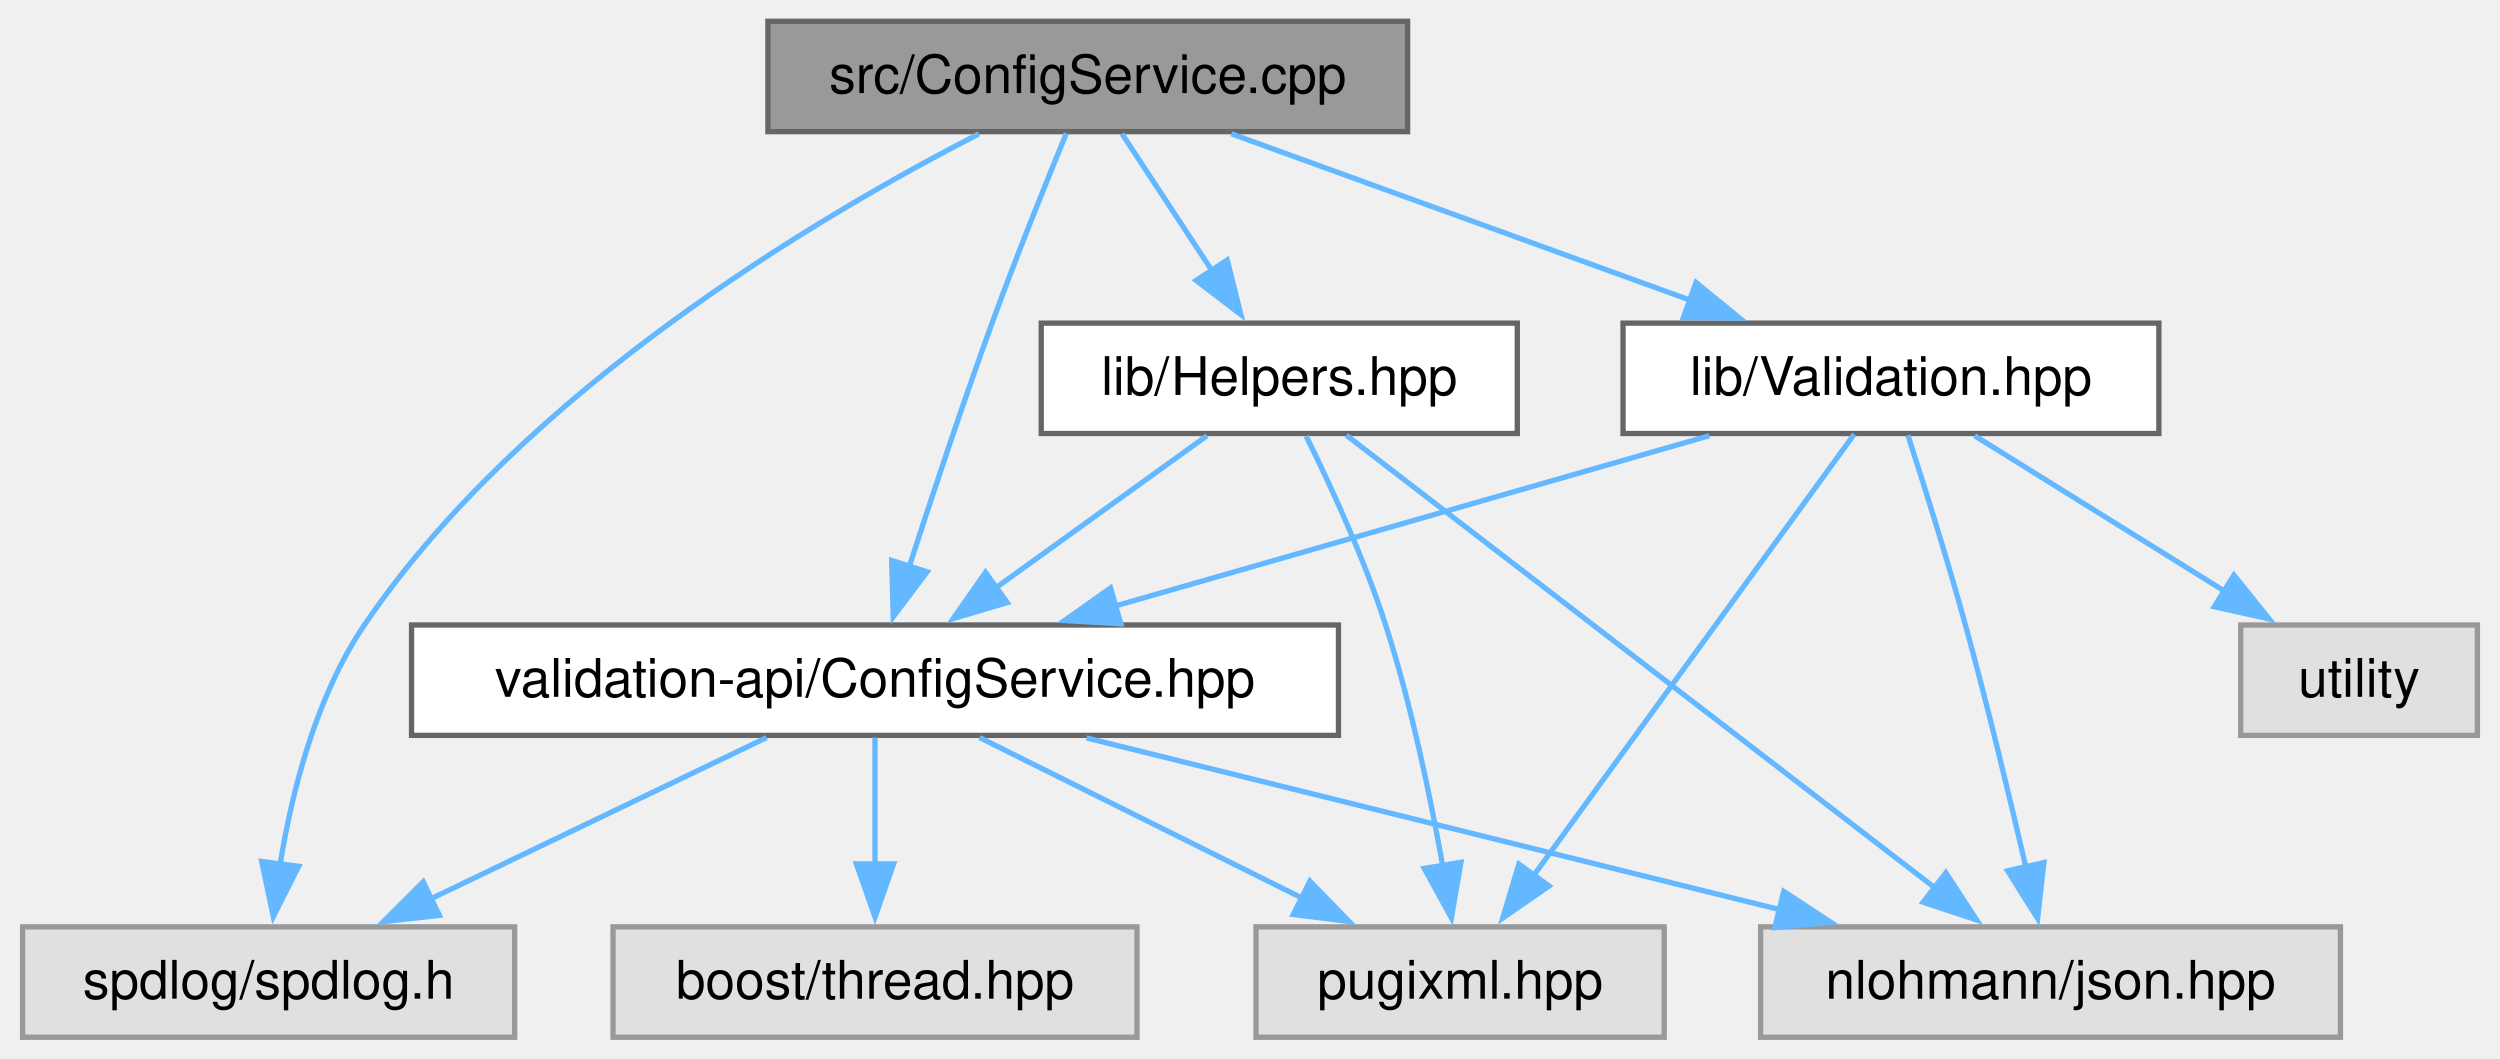
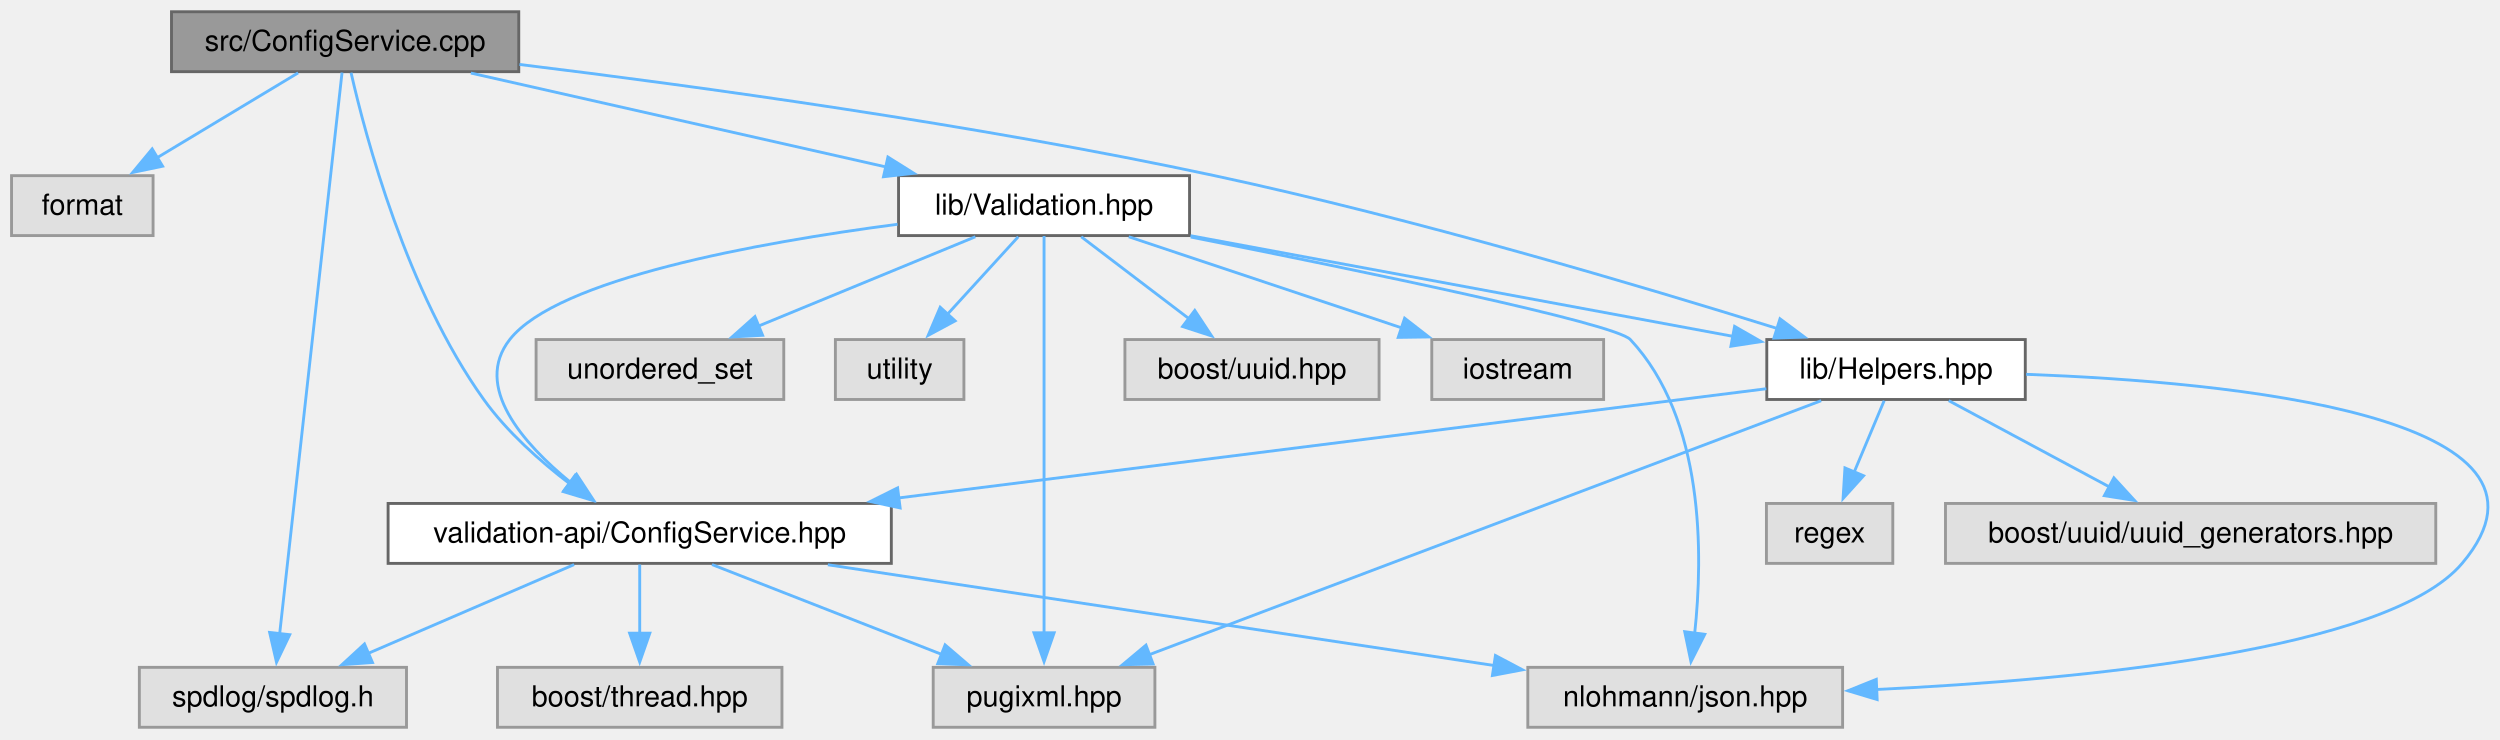
- <svg xmlns="http://www.w3.org/2000/svg" xmlns:xlink="http://www.w3.org/1999/xlink" width="470pt" height="199pt" viewBox="0.00 0.00 469.50 199.00">
-   <g id="graph0" class="graph" transform="scale(1 1) rotate(0) translate(4 195)">
+ <svg xmlns="http://www.w3.org/2000/svg" xmlns:xlink="http://www.w3.org/1999/xlink" width="866pt" height="256pt" viewBox="0.00 0.00 865.62 255.75">
+   <g id="graph0" class="graph" transform="scale(1 1) rotate(0) translate(4 251.75)">
    <g id="Node000001" class="node">
      <g id="a_Node000001">
        <a xlink:title=" ">
-           <polygon fill="#999999" stroke="#666666" points="260.38,-191 140.12,-191 140.12,-170.25 260.38,-170.25 260.38,-191" />
-           <text text-anchor="middle" x="200.25" y="-177.5" font-family="Helvetica,sans-Serif" font-size="10.00">src/ConfigService.cpp</text>
+           <polygon fill="#999999" stroke="#666666" points="175.62,-247.75 55.38,-247.75 55.38,-227 175.62,-227 175.62,-247.75" />
+           <text text-anchor="middle" x="115.5" y="-234.25" font-family="Helvetica,sans-Serif" font-size="10.00">src/ConfigService.cpp</text>
        </a>
      </g>
    </g>
    <g id="Node000002" class="node">
      <g id="a_Node000002">
        <a xlink:title=" ">
-           <polygon fill="#e0e0e0" stroke="#999999" points="92.5,-20.75 0,-20.75 0,0 92.5,0 92.5,-20.75" />
-           <text text-anchor="middle" x="46.25" y="-7.25" font-family="Helvetica,sans-Serif" font-size="10.00">spdlog/spdlog.h</text>
+           <polygon fill="#e0e0e0" stroke="#999999" points="49,-191 0,-191 0,-170.25 49,-170.25 49,-191" />
+           <text text-anchor="middle" x="24.5" y="-177.5" font-family="Helvetica,sans-Serif" font-size="10.00">format</text>
        </a>
      </g>
    </g>
    <g id="edge1_Node000001_Node000002" class="edge">
      <g id="a_edge1_Node000001_Node000002">
        <a xlink:title=" ">
-           <path fill="none" stroke="#63b8ff" d="M179.8,-169.85C149.82,-154.46 94.26,-121.72 64.25,-77.5 55.15,-64.08 50.63,-46.21 48.4,-32.43" />
-           <polygon fill="#63b8ff" stroke="#63b8ff" points="51.9,-32.13 47.13,-22.67 44.95,-33.04 51.9,-32.13" />
+           <path fill="none" stroke="#63b8ff" d="M99.23,-226.59C85.64,-218.41 66.03,-206.61 50.3,-197.15" />
+           <polygon fill="#63b8ff" stroke="#63b8ff" points="52.3,-194.27 41.93,-192.11 48.69,-200.26 52.3,-194.27" />
        </a>
      </g>
    </g>
    <g id="Node000003" class="node">
      <g id="a_Node000003">
-         <a xlink:href="Helpers_8hpp.html" target="_top" xlink:title=" ">
-           <polygon fill="white" stroke="#666666" points="281,-134.25 191.5,-134.25 191.5,-113.5 281,-113.5 281,-134.25" />
-           <text text-anchor="middle" x="236.25" y="-120.75" font-family="Helvetica,sans-Serif" font-size="10.00">lib/Helpers.hpp</text>
+         <a xlink:title=" ">
+           <polygon fill="#e0e0e0" stroke="#999999" points="136.75,-20.75 44.25,-20.75 44.25,0 136.75,0 136.75,-20.75" />
+           <text text-anchor="middle" x="90.5" y="-7.25" font-family="Helvetica,sans-Serif" font-size="10.00">spdlog/spdlog.h</text>
        </a>
      </g>
    </g>
    <g id="edge2_Node000001_Node000003" class="edge">
      <g id="a_edge2_Node000001_Node000003">
        <a xlink:title=" ">
-           <path fill="none" stroke="#63b8ff" d="M206.69,-169.84C211.4,-162.67 217.94,-152.73 223.67,-144.01" />
-           <polygon fill="#63b8ff" stroke="#63b8ff" points="226.47,-146.12 229.04,-135.84 220.62,-142.28 226.47,-146.12" />
+           <path fill="none" stroke="#63b8ff" d="M114.43,-226.71C110.67,-192.88 98.05,-79.36 92.81,-32.19" />
+           <polygon fill="#63b8ff" stroke="#63b8ff" points="96.32,-32.06 91.74,-22.51 89.36,-32.84 96.32,-32.06" />
+         </a>
+       </g>
+     </g>
+     <g id="Node000004" class="node">
+       <g id="a_Node000004">
+         <a xlink:href="Helpers_8hpp.html" target="_top" xlink:title=" ">
+           <polygon fill="white" stroke="#666666" points="697.25,-134.25 607.75,-134.25 607.75,-113.5 697.25,-113.5 697.25,-134.25" />
+           <text text-anchor="middle" x="652.5" y="-120.75" font-family="Helvetica,sans-Serif" font-size="10.00">lib/Helpers.hpp</text>
+         </a>
+       </g>
+     </g>
+     <g id="edge3_Node000001_Node000004" class="edge">
+       <g id="a_edge3_Node000001_Node000004">
+         <a xlink:title=" ">
+           <path fill="none" stroke="#63b8ff" d="M175.86,-229.5C236.92,-222.03 333.83,-208.74 416.5,-191 485.68,-176.15 564.56,-152.69 611.35,-138.08" />
+           <polygon fill="#63b8ff" stroke="#63b8ff" points="612.32,-141.44 620.81,-135.1 610.22,-134.76 612.32,-141.44" />
+         </a>
+       </g>
+     </g>
+     <g id="Node000009" class="node">
+       <g id="a_Node000009">
+         <a xlink:href="ConfigService_8hpp.html" target="_top" xlink:title=" ">
+           <polygon fill="white" stroke="#666666" points="304.62,-77.5 130.38,-77.5 130.38,-56.75 304.62,-56.75 304.62,-77.5" />
+           <text text-anchor="middle" x="217.5" y="-64" font-family="Helvetica,sans-Serif" font-size="10.00">validation-api/ConfigService.hpp</text>
+         </a>
+       </g>
+     </g>
+     <g id="edge22_Node000001_Node000009" class="edge">
+       <g id="a_edge22_Node000001_Node000009">
+         <a xlink:title=" ">
+           <path fill="none" stroke="#63b8ff" d="M117.55,-226.65C122.52,-204.78 136.8,-150.72 163.5,-113.5 171.59,-102.22 183.09,-92.04 193.41,-84.19" />
+           <polygon fill="#63b8ff" stroke="#63b8ff" points="195.14,-87.26 201.19,-78.56 191.04,-81.59 195.14,-87.26" />
+         </a>
+       </g>
+     </g>
+     <g id="Node000011" class="node">
+       <g id="a_Node000011">
+         <a xlink:href="Validation_8hpp.html" target="_top" xlink:title=" ">
+           <polygon fill="white" stroke="#666666" points="407.88,-191 307.12,-191 307.12,-170.25 407.88,-170.25 407.88,-191" />
+           <text text-anchor="middle" x="357.5" y="-177.5" font-family="Helvetica,sans-Serif" font-size="10.00">lib/Validation.hpp</text>
+         </a>
+       </g>
+     </g>
+     <g id="edge13_Node000001_Node000011" class="edge">
+       <g id="a_edge13_Node000001_Node000011">
+         <a xlink:title=" ">
+           <path fill="none" stroke="#63b8ff" d="M159.04,-226.52C199.35,-217.4 259.45,-203.81 302.94,-193.97" />
+           <polygon fill="#63b8ff" stroke="#63b8ff" points="303.44,-197.44 312.42,-191.82 301.9,-190.62 303.44,-197.44" />
+         </a>
+       </g>
+     </g>
+     <g id="Node000005" class="node">
+       <g id="a_Node000005">
+         <a xlink:title=" ">
+           <polygon fill="#e0e0e0" stroke="#999999" points="839.38,-77.5 669.62,-77.5 669.62,-56.75 839.38,-56.75 839.38,-77.5" />
+           <text text-anchor="middle" x="754.5" y="-64" font-family="Helvetica,sans-Serif" font-size="10.00">boost/uuid/uuid_generators.hpp</text>
+         </a>
+       </g>
+     </g>
+     <g id="edge4_Node000004_Node000005" class="edge">
+       <g id="a_edge4_Node000004_Node000005">
+         <a xlink:title=" ">
+           <path fill="none" stroke="#63b8ff" d="M670.74,-113.09C686.18,-104.8 708.59,-92.77 726.34,-83.24" />
+           <polygon fill="#63b8ff" stroke="#63b8ff" points="727.93,-86.36 735.09,-78.54 724.62,-80.19 727.93,-86.36" />
        </a>
      </g>
    </g>
    <g id="Node000006" class="node">
      <g id="a_Node000006">
-         <a xlink:href="ConfigService_8hpp.html" target="_top" xlink:title=" ">
-           <polygon fill="white" stroke="#666666" points="247.38,-77.5 73.12,-77.5 73.12,-56.75 247.38,-56.75 247.38,-77.5" />
-           <text text-anchor="middle" x="160.25" y="-64" font-family="Helvetica,sans-Serif" font-size="10.00">validation-api/ConfigService.hpp</text>
-         </a>
-       </g>
-     </g>
-     <g id="edge15_Node000001_Node000006" class="edge">
-       <g id="a_edge15_Node000001_Node000006">
-         <a xlink:title=" ">
-           <path fill="none" stroke="#63b8ff" d="M196.23,-169.95C192.47,-160.8 186.78,-146.67 182.25,-134.25 176.67,-118.93 170.87,-101.42 166.62,-88.27" />
-           <polygon fill="#63b8ff" stroke="#63b8ff" points="170.05,-87.5 163.68,-79.04 163.39,-89.63 170.05,-87.5" />
+         <a xlink:title=" ">
+           <polygon fill="#e0e0e0" stroke="#999999" points="634,-20.75 525,-20.75 525,0 634,0 634,-20.75" />
+           <text text-anchor="middle" x="579.5" y="-7.25" font-family="Helvetica,sans-Serif" font-size="10.00">nlohmann/json.hpp</text>
+         </a>
+       </g>
+     </g>
+     <g id="edge5_Node000004_Node000006" class="edge">
+       <g id="a_edge5_Node000004_Node000006">
+         <a xlink:title=" ">
+           <path fill="none" stroke="#63b8ff" d="M697.56,-122.21C767.95,-119.62 891.74,-107.9 848.5,-56.75 822.99,-26.58 716.5,-16.46 645.4,-13.07" />
+           <polygon fill="#63b8ff" stroke="#63b8ff" points="645.96,-9.6 635.82,-12.65 645.66,-16.59 645.96,-9.6" />
+         </a>
+       </g>
+     </g>
+     <g id="Node000007" class="node">
+       <g id="a_Node000007">
+         <a xlink:title=" ">
+           <polygon fill="#e0e0e0" stroke="#999999" points="395.88,-20.75 319.12,-20.75 319.12,0 395.88,0 395.88,-20.75" />
+           <text text-anchor="middle" x="357.5" y="-7.25" font-family="Helvetica,sans-Serif" font-size="10.00">pugixml.hpp</text>
+         </a>
+       </g>
+     </g>
+     <g id="edge6_Node000004_Node000007" class="edge">
+       <g id="a_edge6_Node000004_Node000007">
+         <a xlink:title=" ">
+           <path fill="none" stroke="#63b8ff" d="M626.58,-113.08C573.9,-93.17 454.22,-47.93 393.82,-25.1" />
+           <polygon fill="#63b8ff" stroke="#63b8ff" points="395.26,-21.91 384.67,-21.65 392.79,-28.45 395.26,-21.91" />
        </a>
      </g>
    </g>
    <g id="Node000008" class="node">
      <g id="a_Node000008">
-         <a xlink:href="Validation_8hpp.html" target="_top" xlink:title=" ">
-           <polygon fill="white" stroke="#666666" points="401.62,-134.25 300.88,-134.25 300.88,-113.5 401.62,-113.5 401.62,-134.25" />
-           <text text-anchor="middle" x="351.25" y="-120.75" font-family="Helvetica,sans-Serif" font-size="10.00">lib/Validation.hpp</text>
-         </a>
-       </g>
-     </g>
-     <g id="edge10_Node000001_Node000008" class="edge">
-       <g id="a_edge10_Node000001_Node000008">
-         <a xlink:title=" ">
-           <path fill="none" stroke="#63b8ff" d="M227.25,-169.84C251.33,-161.11 286.83,-148.23 313.68,-138.5" />
-           <polygon fill="#63b8ff" stroke="#63b8ff" points="314.6,-141.89 322.81,-135.19 312.22,-135.3 314.6,-141.89" />
-         </a>
-       </g>
-     </g>
-     <g id="Node000004" class="node">
-       <g id="a_Node000004">
-         <a xlink:title=" ">
-           <polygon fill="#e0e0e0" stroke="#999999" points="435.75,-20.75 326.75,-20.75 326.75,0 435.75,0 435.75,-20.75" />
-           <text text-anchor="middle" x="381.25" y="-7.25" font-family="Helvetica,sans-Serif" font-size="10.00">nlohmann/json.hpp</text>
-         </a>
-       </g>
-     </g>
-     <g id="edge3_Node000003_Node000004" class="edge">
-       <g id="a_edge3_Node000003_Node000004">
-         <a xlink:title=" ">
-           <path fill="none" stroke="#63b8ff" d="M248.86,-113.18C273.61,-94.15 328.77,-51.73 359.51,-28.09" />
-           <polygon fill="#63b8ff" stroke="#63b8ff" points="361.57,-30.92 367.36,-22.05 357.3,-25.38 361.57,-30.92" />
-         </a>
-       </g>
-     </g>
-     <g id="Node000005" class="node">
-       <g id="a_Node000005">
-         <a xlink:title=" ">
-           <polygon fill="#e0e0e0" stroke="#999999" points="308.62,-20.75 231.88,-20.75 231.88,0 308.62,0 308.62,-20.75" />
-           <text text-anchor="middle" x="270.25" y="-7.25" font-family="Helvetica,sans-Serif" font-size="10.00">pugixml.hpp</text>
-         </a>
-       </g>
-     </g>
-     <g id="edge4_Node000003_Node000005" class="edge">
-       <g id="a_edge4_Node000003_Node000005">
-         <a xlink:title=" ">
-           <path fill="none" stroke="#63b8ff" d="M241.31,-113.01C245.77,-103.98 252.18,-90.12 256.25,-77.5 261.05,-62.6 264.65,-45.28 267,-32.1" />
-           <polygon fill="#63b8ff" stroke="#63b8ff" points="270.41,-32.89 268.61,-22.45 263.51,-31.73 270.41,-32.89" />
-         </a>
-       </g>
-     </g>
-     <g id="edge5_Node000003_Node000006" class="edge">
-       <g id="a_edge5_Node000003_Node000006">
-         <a xlink:title=" ">
-           <path fill="none" stroke="#63b8ff" d="M222.66,-113.09C211.64,-105.15 195.86,-93.78 182.93,-84.46" />
-           <polygon fill="#63b8ff" stroke="#63b8ff" points="185.11,-81.72 174.95,-78.71 181.02,-87.4 185.11,-81.72" />
-         </a>
-       </g>
-     </g>
-     <g id="edge6_Node000006_Node000002" class="edge">
-       <g id="a_edge6_Node000006_Node000002">
-         <a xlink:title=" ">
-           <path fill="none" stroke="#63b8ff" d="M139.87,-56.34C122.28,-47.89 96.62,-35.57 76.62,-25.96" />
-           <polygon fill="#63b8ff" stroke="#63b8ff" points="78.35,-22.91 67.82,-21.73 75.32,-29.22 78.35,-22.91" />
-         </a>
-       </g>
-     </g>
-     <g id="edge8_Node000006_Node000004" class="edge">
-       <g id="a_edge8_Node000006_Node000004">
-         <a xlink:title=" ">
-           <path fill="none" stroke="#63b8ff" d="M200.02,-56.27C236.51,-47.23 290.78,-33.79 330.41,-23.97" />
-           <polygon fill="#63b8ff" stroke="#63b8ff" points="331.1,-27.41 339.96,-21.6 329.41,-20.61 331.1,-27.41" />
-         </a>
-       </g>
-     </g>
-     <g id="edge9_Node000006_Node000005" class="edge">
-       <g id="a_edge9_Node000006_Node000005">
-         <a xlink:title=" ">
-           <path fill="none" stroke="#63b8ff" d="M179.92,-56.34C196.81,-47.93 221.42,-35.68 240.68,-26.09" />
-           <polygon fill="#63b8ff" stroke="#63b8ff" points="242.01,-29.34 249.4,-21.75 238.89,-23.08 242.01,-29.34" />
-         </a>
-       </g>
-     </g>
-     <g id="Node000007" class="node">
-       <g id="a_Node000007">
-         <a xlink:title=" ">
-           <polygon fill="#e0e0e0" stroke="#999999" points="209.5,-20.75 111,-20.75 111,0 209.5,0 209.5,-20.75" />
-           <text text-anchor="middle" x="160.25" y="-7.25" font-family="Helvetica,sans-Serif" font-size="10.00">boost/thread.hpp</text>
-         </a>
-       </g>
-     </g>
-     <g id="edge7_Node000006_Node000007" class="edge">
-       <g id="a_edge7_Node000006_Node000007">
-         <a xlink:title=" ">
-           <path fill="none" stroke="#63b8ff" d="M160.25,-56.34C160.25,-49.72 160.25,-40.72 160.25,-32.52" />
-           <polygon fill="#63b8ff" stroke="#63b8ff" points="163.75,-32.59 160.25,-22.59 156.75,-32.59 163.75,-32.59" />
-         </a>
-       </g>
-     </g>
-     <g id="edge11_Node000008_Node000004" class="edge">
-       <g id="a_edge11_Node000008_Node000004">
-         <a xlink:title=" ">
-           <path fill="none" stroke="#63b8ff" d="M354.43,-113.19C357.39,-104.04 361.84,-89.9 365.25,-77.5 369.43,-62.31 373.59,-45 376.63,-31.9" />
-           <polygon fill="#63b8ff" stroke="#63b8ff" points="380,-32.84 378.82,-22.31 373.18,-31.29 380,-32.84" />
-         </a>
-       </g>
-     </g>
-     <g id="edge12_Node000008_Node000005" class="edge">
-       <g id="a_edge12_Node000008_Node000005">
-         <a xlink:title=" ">
-           <path fill="none" stroke="#63b8ff" d="M344.34,-113.37C331.02,-95.03 301.54,-54.45 284.05,-30.37" />
-           <polygon fill="#63b8ff" stroke="#63b8ff" points="286.97,-28.43 278.26,-22.4 281.3,-32.55 286.97,-28.43" />
-         </a>
-       </g>
-     </g>
-     <g id="edge14_Node000008_Node000006" class="edge">
-       <g id="a_edge14_Node000008_Node000006">
-         <a xlink:title=" ">
-           <path fill="none" stroke="#63b8ff" d="M317.1,-113.09C285.83,-104.12 239.33,-90.79 205.08,-80.98" />
-           <polygon fill="#63b8ff" stroke="#63b8ff" points="206.46,-77.73 195.88,-78.34 204.53,-84.46 206.46,-77.73" />
-         </a>
-       </g>
-     </g>
-     <g id="Node000009" class="node">
-       <g id="a_Node000009">
-         <a xlink:title=" ">
-           <polygon fill="#e0e0e0" stroke="#999999" points="461.5,-77.5 417,-77.5 417,-56.75 461.5,-56.75 461.5,-77.5" />
-           <text text-anchor="middle" x="439.25" y="-64" font-family="Helvetica,sans-Serif" font-size="10.00">utility</text>
-         </a>
-       </g>
-     </g>
-     <g id="edge13_Node000008_Node000009" class="edge">
-       <g id="a_edge13_Node000008_Node000009">
-         <a xlink:title=" ">
-           <path fill="none" stroke="#63b8ff" d="M366.98,-113.09C380.12,-104.91 399.09,-93.11 414.3,-83.65" />
-           <polygon fill="#63b8ff" stroke="#63b8ff" points="415.73,-86.88 422.37,-78.63 412.03,-80.94 415.73,-86.88" />
+         <a xlink:title=" ">
+           <polygon fill="#e0e0e0" stroke="#999999" points="651.38,-77.5 607.62,-77.5 607.62,-56.75 651.38,-56.75 651.38,-77.5" />
+           <text text-anchor="middle" x="629.5" y="-64" font-family="Helvetica,sans-Serif" font-size="10.00">regex</text>
+         </a>
+       </g>
+     </g>
+     <g id="edge7_Node000004_Node000008" class="edge">
+       <g id="a_edge7_Node000004_Node000008">
+         <a xlink:title=" ">
+           <path fill="none" stroke="#63b8ff" d="M648.39,-113.09C645.51,-106.24 641.56,-96.84 638.02,-88.4" />
+           <polygon fill="#63b8ff" stroke="#63b8ff" points="641.26,-87.09 634.16,-79.22 634.81,-89.8 641.26,-87.09" />
+         </a>
+       </g>
+     </g>
+     <g id="edge8_Node000004_Node000009" class="edge">
+       <g id="a_edge8_Node000004_Node000009">
+         <a xlink:title=" ">
+           <path fill="none" stroke="#63b8ff" d="M607.59,-117.22C536.94,-108.33 398.51,-90.91 307,-79.39" />
+           <polygon fill="#63b8ff" stroke="#63b8ff" points="307.67,-75.95 297.31,-78.17 306.79,-82.89 307.67,-75.95" />
+         </a>
+       </g>
+     </g>
+     <g id="edge9_Node000009_Node000003" class="edge">
+       <g id="a_edge9_Node000009_Node000003">
+         <a xlink:title=" ">
+           <path fill="none" stroke="#63b8ff" d="M194.79,-56.34C174.93,-47.77 145.83,-35.23 123.41,-25.56" />
+           <polygon fill="#63b8ff" stroke="#63b8ff" points="124.97,-22.42 114.4,-21.68 122.2,-28.85 124.97,-22.42" />
+         </a>
+       </g>
+     </g>
+     <g id="edge11_Node000009_Node000006" class="edge">
+       <g id="a_edge11_Node000009_Node000006">
+         <a xlink:title=" ">
+           <path fill="none" stroke="#63b8ff" d="M282.64,-56.27C347.97,-46.39 448.03,-31.26 513.62,-21.34" />
+           <polygon fill="#63b8ff" stroke="#63b8ff" points="513.79,-24.85 523.15,-19.9 512.74,-17.93 513.79,-24.85" />
+         </a>
+       </g>
+     </g>
+     <g id="edge12_Node000009_Node000007" class="edge">
+       <g id="a_edge12_Node000009_Node000007">
+         <a xlink:title=" ">
+           <path fill="none" stroke="#63b8ff" d="M242.53,-56.34C264.73,-47.66 297.39,-34.88 322.23,-25.17" />
+           <polygon fill="#63b8ff" stroke="#63b8ff" points="323.24,-28.53 331.28,-21.63 320.69,-22.01 323.24,-28.53" />
+         </a>
+       </g>
+     </g>
+     <g id="Node000010" class="node">
+       <g id="a_Node000010">
+         <a xlink:title=" ">
+           <polygon fill="#e0e0e0" stroke="#999999" points="266.75,-20.75 168.25,-20.75 168.25,0 266.75,0 266.75,-20.75" />
+           <text text-anchor="middle" x="217.5" y="-7.25" font-family="Helvetica,sans-Serif" font-size="10.00">boost/thread.hpp</text>
+         </a>
+       </g>
+     </g>
+     <g id="edge10_Node000009_Node000010" class="edge">
+       <g id="a_edge10_Node000009_Node000010">
+         <a xlink:title=" ">
+           <path fill="none" stroke="#63b8ff" d="M217.5,-56.34C217.5,-49.72 217.5,-40.72 217.5,-32.52" />
+           <polygon fill="#63b8ff" stroke="#63b8ff" points="221,-32.59 217.5,-22.59 214,-32.59 221,-32.59" />
+         </a>
+       </g>
+     </g>
+     <g id="edge16_Node000011_Node000004" class="edge">
+       <g id="a_edge16_Node000011_Node000004">
+         <a xlink:title=" ">
+           <path fill="none" stroke="#63b8ff" d="M408.21,-170.21C460.5,-160.51 541.85,-145.41 596.13,-135.34" />
+           <polygon fill="#63b8ff" stroke="#63b8ff" points="596.6,-138.81 605.79,-133.54 595.32,-131.93 596.6,-138.81" />
+         </a>
+       </g>
+     </g>
+     <g id="edge17_Node000011_Node000006" class="edge">
+       <g id="a_edge17_Node000011_Node000006">
+         <a xlink:title=" ">
+           <path fill="none" stroke="#63b8ff" d="M408.29,-169.75C466.68,-158.18 555.23,-139.88 560.5,-134.25 586.22,-106.76 585.71,-59.71 582.78,-32.5" />
+           <polygon fill="#63b8ff" stroke="#63b8ff" points="586.27,-32.18 581.49,-22.72 579.33,-33.09 586.27,-32.18" />
+         </a>
+       </g>
+     </g>
+     <g id="edge18_Node000011_Node000007" class="edge">
+       <g id="a_edge18_Node000011_Node000007">
+         <a xlink:title=" ">
+           <path fill="none" stroke="#63b8ff" d="M357.5,-170.1C357.5,-143.73 357.5,-69.33 357.5,-32.53" />
+           <polygon fill="#63b8ff" stroke="#63b8ff" points="361,-32.73 357.5,-22.73 354,-32.73 361,-32.73" />
+         </a>
+       </g>
+     </g>
+     <g id="edge21_Node000011_Node000009" class="edge">
+       <g id="a_edge21_Node000011_Node000009">
+         <a xlink:title=" ">
+           <path fill="none" stroke="#63b8ff" d="M306.77,-174.17C257.87,-167.74 188.93,-155.2 172.5,-134.25 159.77,-118.02 176.95,-98.37 193.63,-84.73" />
+           <polygon fill="#63b8ff" stroke="#63b8ff" points="195.63,-87.6 201.44,-78.75 191.37,-82.05 195.63,-87.6" />
+         </a>
+       </g>
+     </g>
+     <g id="Node000012" class="node">
+       <g id="a_Node000012">
+         <a xlink:title=" ">
+           <polygon fill="#e0e0e0" stroke="#999999" points="473.5,-134.25 385.5,-134.25 385.5,-113.5 473.5,-113.5 473.5,-134.25" />
+           <text text-anchor="middle" x="429.5" y="-120.75" font-family="Helvetica,sans-Serif" font-size="10.00">boost/uuid.hpp</text>
+         </a>
+       </g>
+     </g>
+     <g id="edge14_Node000011_Node000012" class="edge">
+       <g id="a_edge14_Node000011_Node000012">
+         <a xlink:title=" ">
+           <path fill="none" stroke="#63b8ff" d="M370.37,-169.84C380.71,-161.97 395.47,-150.75 407.65,-141.49" />
+           <polygon fill="#63b8ff" stroke="#63b8ff" points="409.69,-144.33 415.53,-135.49 405.46,-138.76 409.69,-144.33" />
+         </a>
+       </g>
+     </g>
+     <g id="Node000013" class="node">
+       <g id="a_Node000013">
+         <a xlink:title=" ">
+           <polygon fill="#e0e0e0" stroke="#999999" points="551.25,-134.25 491.75,-134.25 491.75,-113.5 551.25,-113.5 551.25,-134.25" />
+           <text text-anchor="middle" x="521.5" y="-120.75" font-family="Helvetica,sans-Serif" font-size="10.00">iostream</text>
+         </a>
+       </g>
+     </g>
+     <g id="edge15_Node000011_Node000013" class="edge">
+       <g id="a_edge15_Node000011_Node000013">
+         <a xlink:title=" ">
+           <path fill="none" stroke="#63b8ff" d="M386.82,-169.84C413.21,-161.03 452.22,-148 481.47,-138.24" />
+           <polygon fill="#63b8ff" stroke="#63b8ff" points="482.35,-141.64 490.72,-135.15 480.13,-135 482.35,-141.64" />
+         </a>
+       </g>
+     </g>
+     <g id="Node000014" class="node">
+       <g id="a_Node000014">
+         <a xlink:title=" ">
+           <polygon fill="#e0e0e0" stroke="#999999" points="267.38,-134.25 181.62,-134.25 181.62,-113.5 267.38,-113.5 267.38,-134.25" />
+           <text text-anchor="middle" x="224.5" y="-120.75" font-family="Helvetica,sans-Serif" font-size="10.00">unordered_set</text>
+         </a>
+       </g>
+     </g>
+     <g id="edge19_Node000011_Node000014" class="edge">
+       <g id="a_edge19_Node000011_Node000014">
+         <a xlink:title=" ">
+           <path fill="none" stroke="#63b8ff" d="M333.72,-169.84C312.82,-161.23 282.16,-148.61 258.64,-138.93" />
+           <polygon fill="#63b8ff" stroke="#63b8ff" points="260.05,-135.72 249.47,-135.15 257.39,-142.2 260.05,-135.72" />
+         </a>
+       </g>
+     </g>
+     <g id="Node000015" class="node">
+       <g id="a_Node000015">
+         <a xlink:title=" ">
+           <polygon fill="#e0e0e0" stroke="#999999" points="329.75,-134.25 285.25,-134.25 285.25,-113.5 329.75,-113.5 329.75,-134.25" />
+           <text text-anchor="middle" x="307.5" y="-120.75" font-family="Helvetica,sans-Serif" font-size="10.00">utility</text>
+         </a>
+       </g>
+     </g>
+     <g id="edge20_Node000011_Node000015" class="edge">
+       <g id="a_edge20_Node000011_Node000015">
+         <a xlink:title=" ">
+           <path fill="none" stroke="#63b8ff" d="M348.56,-169.84C341.74,-162.36 332.14,-151.86 323.94,-142.88" />
+           <polygon fill="#63b8ff" stroke="#63b8ff" points="326.71,-140.72 317.38,-135.7 321.54,-145.44 326.71,-140.72" />
        </a>
      </g>
    </g>
  </g>
</svg>
